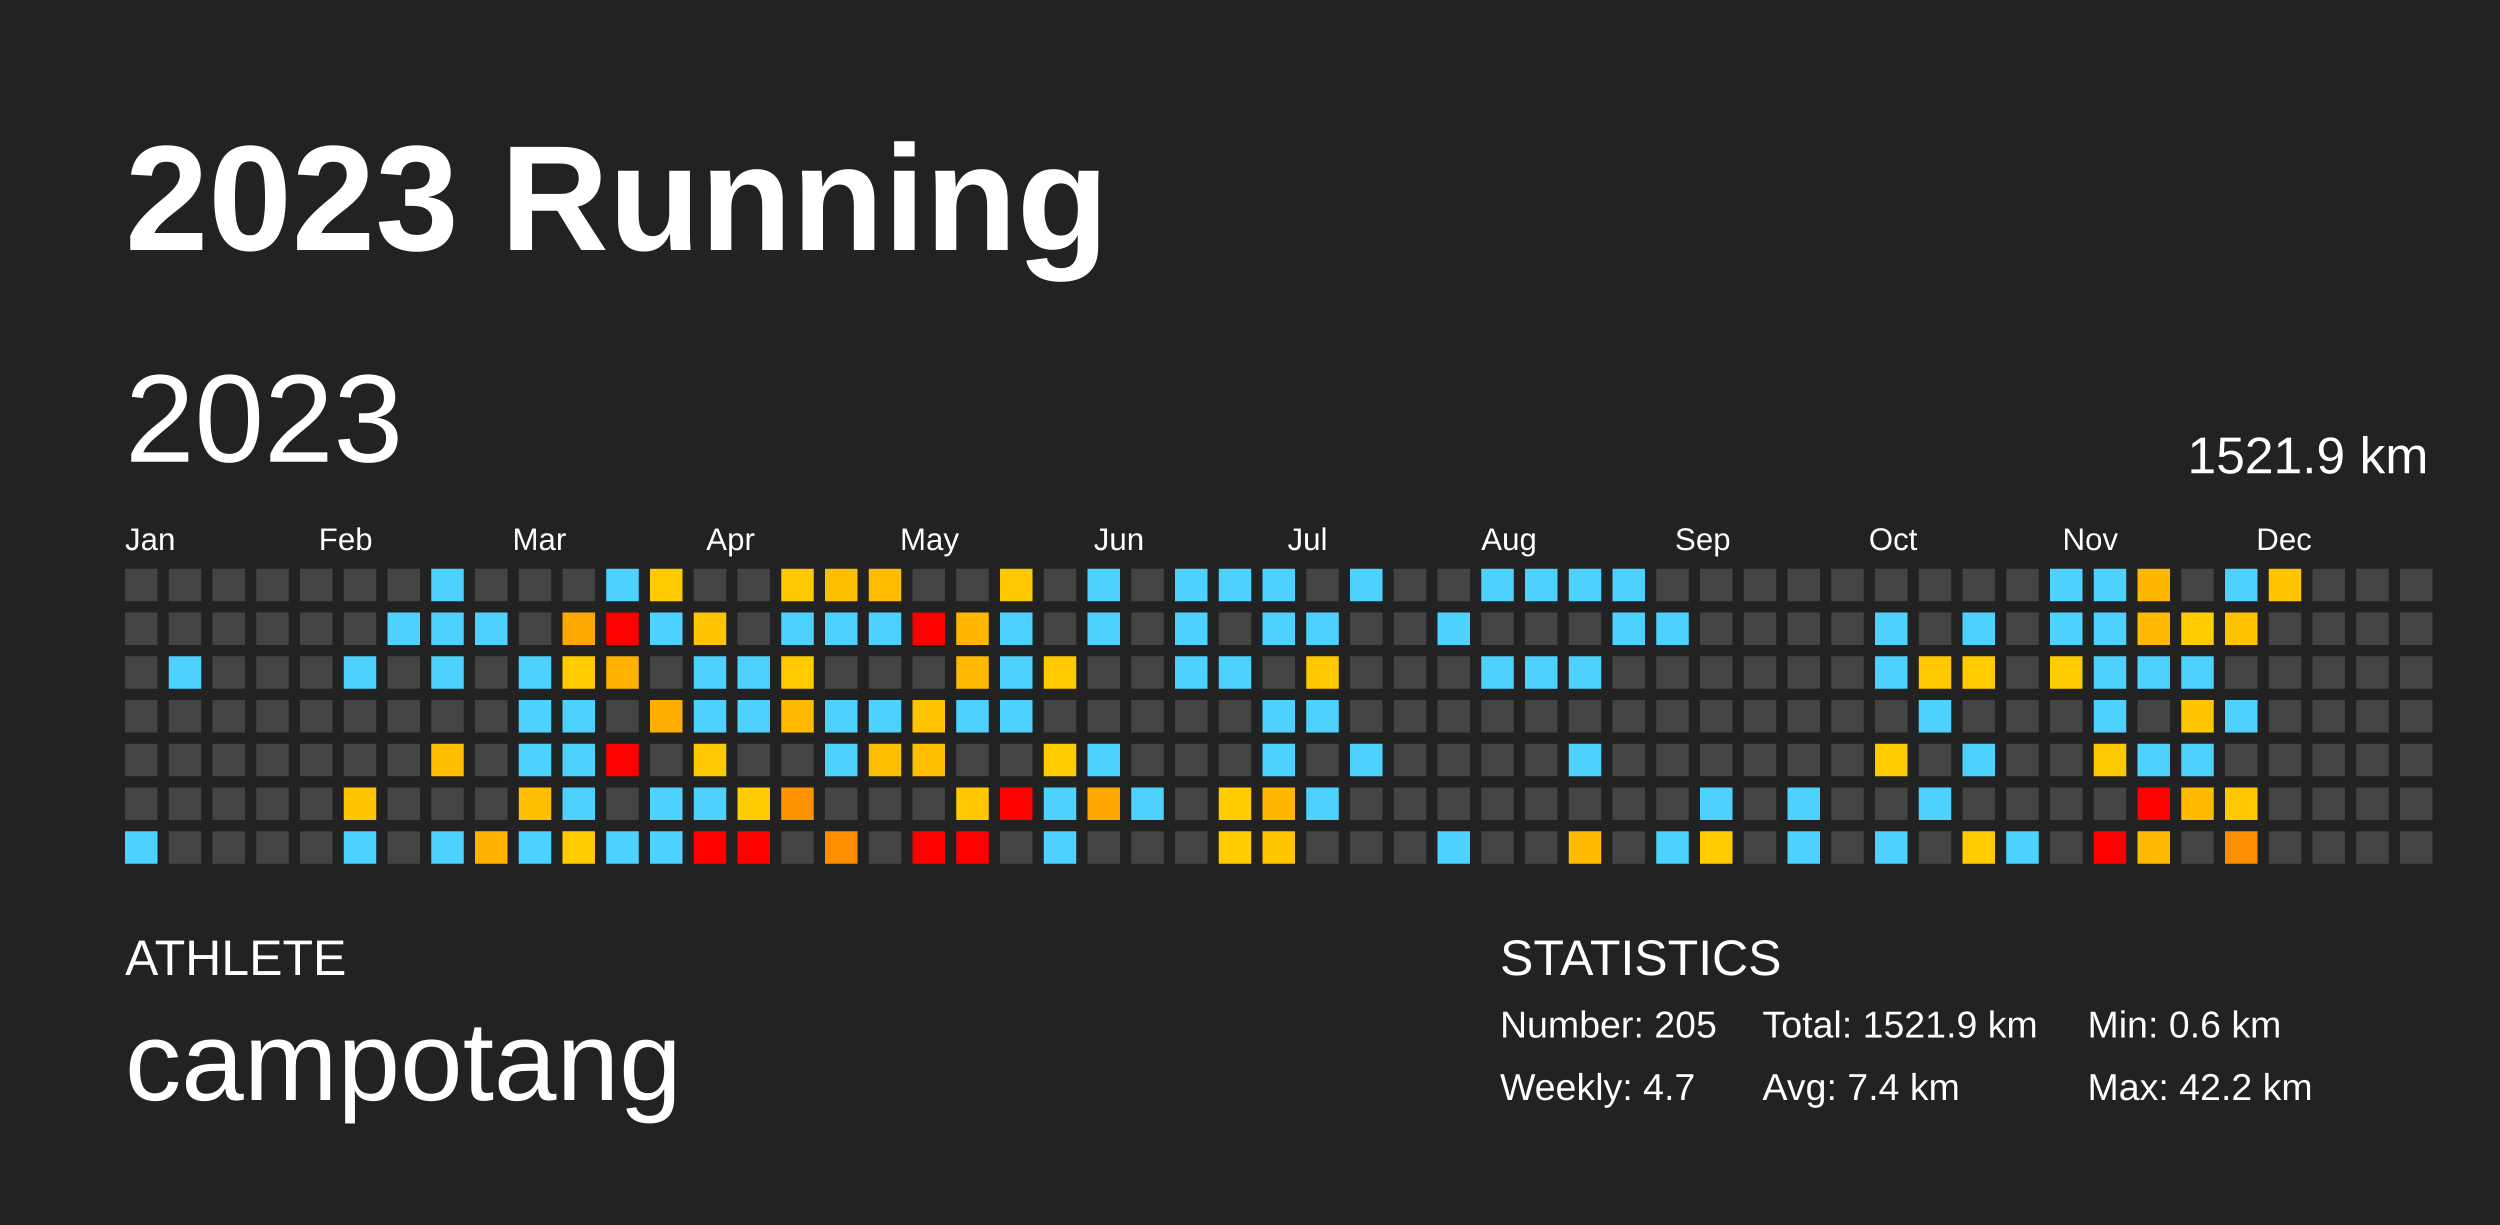
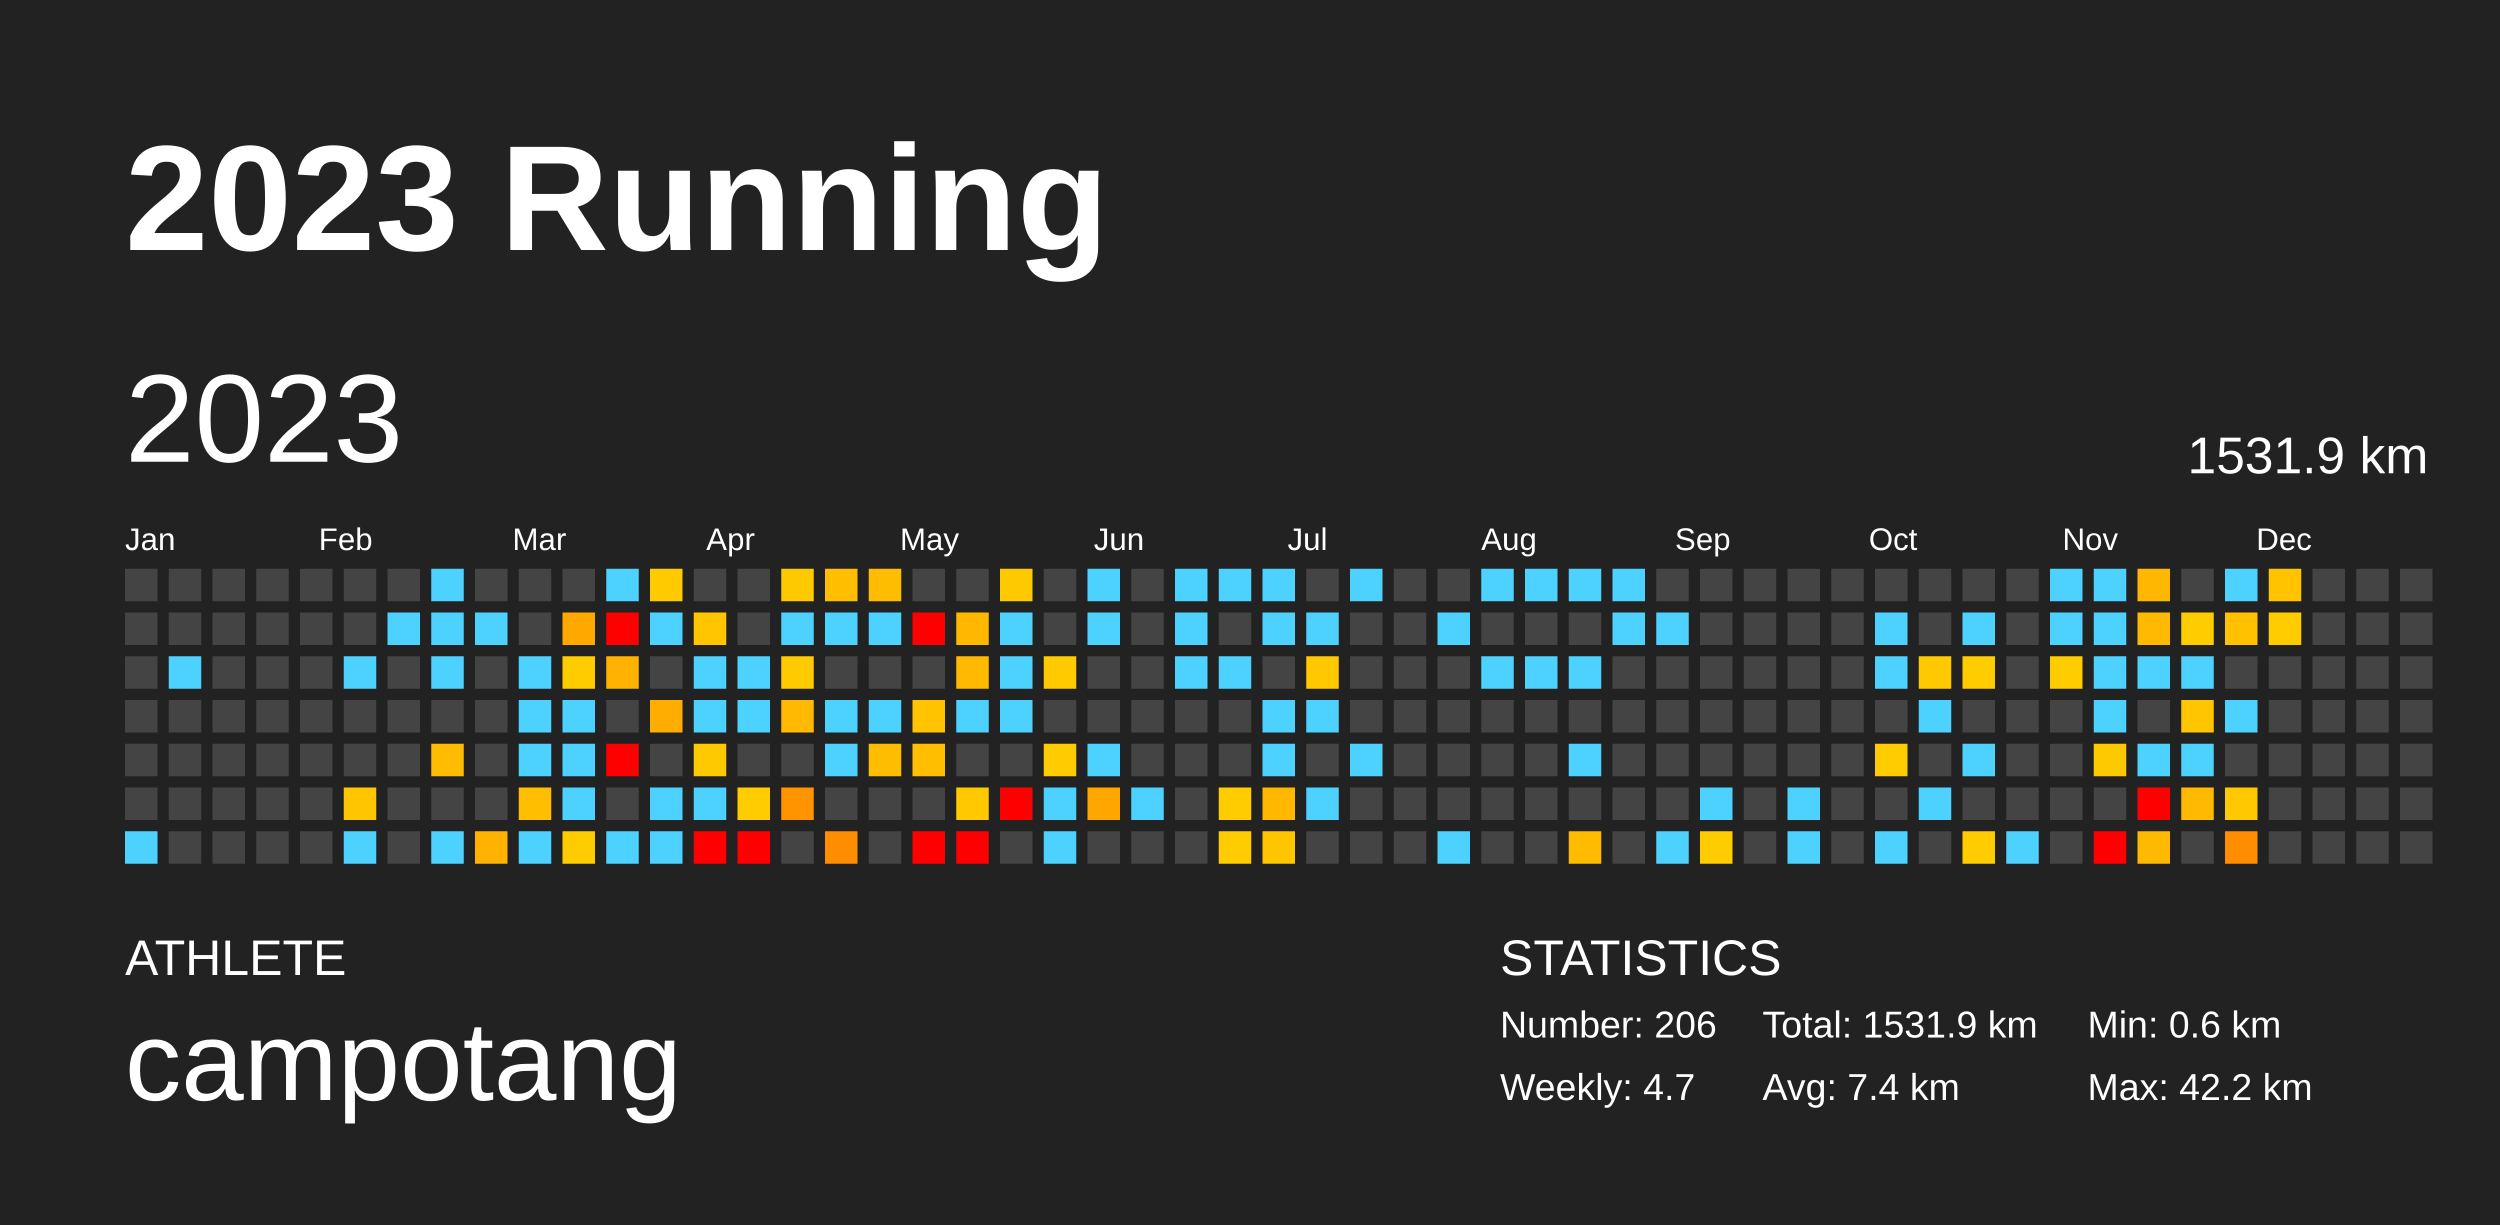
<svg xmlns="http://www.w3.org/2000/svg" baseProfile="full" height="98mm" version="1.1" viewBox="0,0,200,98" width="200mm">
  <defs />
  <rect fill="#222222" height="98" width="200" x="0" y="0" />
  <text fill="#FFFFFF" style="font-size:12px; font-family:Arial; font-weight:bold;" x="10" y="20">2023 Running</text>
  <text fill="#FFFFFF" style="font-size:4px; font-family:Arial" x="10" y="78">ATHLETE</text>
  <text fill="#FFFFFF" style="font-size:9px; font-family:Arial" x="10" y="88">campotang</text>
  <text fill="#FFFFFF" style="font-size:4px; font-family:Arial" x="120" y="78">STATISTICS</text>
-   <text fill="#FFFFFF" style="font-size:3px; font-family:Arial" x="120" y="83">Number: 205</text>
+   <text fill="#FFFFFF" style="font-size:3px; font-family:Arial" x="120" y="83">Number: 206</text>
  <text fill="#FFFFFF" style="font-size:3px; font-family:Arial" x="120" y="88">Weekly: 4.7</text>
-   <text fill="#FFFFFF" style="font-size:3px; font-family:Arial" x="141" y="83">Total: 1521.9 km</text>
+   <text fill="#FFFFFF" style="font-size:3px; font-family:Arial" x="141" y="83">Total: 1531.9 km</text>
  <text fill="#FFFFFF" style="font-size:3px; font-family:Arial" x="141" y="88">Avg: 7.4 km</text>
  <text fill="#FFFFFF" style="font-size:3px; font-family:Arial" x="167" y="83">Min: 0.6 km</text>
  <text fill="#FFFFFF" style="font-size:3px; font-family:Arial" x="167" y="88">Max: 42.2 km</text>
  <text dominant-baseline="hanging" fill="#FFFFFF" style="font-size:10.0px; font-family:Arial;" x="10" y="30">2023</text>
-   <text dominant-baseline="hanging" fill="#FFFFFF" style="font-size:4.125px; font-family:Arial;" x="175" y="35">1521.9 km</text>
+   <text dominant-baseline="hanging" fill="#FFFFFF" style="font-size:4.125px; font-family:Arial;" x="175" y="35">1531.9 km</text>
  <text fill="#FFFFFF" style="font-size:2.5px; font-family:Arial" x="10.0" y="44">Jan</text>
  <text fill="#FFFFFF" style="font-size:2.5px; font-family:Arial" x="25.5" y="44">Feb</text>
  <text fill="#FFFFFF" style="font-size:2.5px; font-family:Arial" x="41.0" y="44">Mar</text>
  <text fill="#FFFFFF" style="font-size:2.5px; font-family:Arial" x="56.5" y="44">Apr</text>
  <text fill="#FFFFFF" style="font-size:2.5px; font-family:Arial" x="72.0" y="44">May</text>
  <text fill="#FFFFFF" style="font-size:2.5px; font-family:Arial" x="87.5" y="44">Jun</text>
  <text fill="#FFFFFF" style="font-size:2.5px; font-family:Arial" x="103.0" y="44">Jul</text>
  <text fill="#FFFFFF" style="font-size:2.5px; font-family:Arial" x="118.5" y="44">Aug</text>
  <text fill="#FFFFFF" style="font-size:2.5px; font-family:Arial" x="134.0" y="44">Sep</text>
  <text fill="#FFFFFF" style="font-size:2.5px; font-family:Arial" x="149.5" y="44">Oct</text>
  <text fill="#FFFFFF" style="font-size:2.5px; font-family:Arial" x="165.0" y="44">Nov</text>
  <text fill="#FFFFFF" style="font-size:2.5px; font-family:Arial" x="180.5" y="44">Dec</text>
  <rect fill="#444444" height="2.6" width="2.6" x="10.0" y="45.5" />
  <rect fill="#444444" height="2.6" width="2.6" x="10.0" y="49.0" />
  <rect fill="#444444" height="2.6" width="2.6" x="10.0" y="52.5" />
  <rect fill="#444444" height="2.6" width="2.6" x="10.0" y="56.0" />
  <rect fill="#444444" height="2.6" width="2.6" x="10.0" y="59.5" />
  <rect fill="#444444" height="2.6" width="2.6" x="10.0" y="63.0" />
  <rect fill="#4dd2ff" height="2.6" width="2.6" x="10.0" y="66.5" />
  <rect fill="#444444" height="2.6" width="2.6" x="13.5" y="45.5" />
  <rect fill="#444444" height="2.6" width="2.6" x="13.5" y="49.0" />
  <rect fill="#4dd2ff" height="2.6" width="2.6" x="13.5" y="52.5" />
  <rect fill="#444444" height="2.6" width="2.6" x="13.5" y="56.0" />
  <rect fill="#444444" height="2.6" width="2.6" x="13.5" y="59.5" />
  <rect fill="#444444" height="2.6" width="2.6" x="13.5" y="63.0" />
  <rect fill="#444444" height="2.6" width="2.6" x="13.5" y="66.5" />
  <rect fill="#444444" height="2.6" width="2.6" x="17.0" y="45.5" />
  <rect fill="#444444" height="2.6" width="2.6" x="17.0" y="49.0" />
  <rect fill="#444444" height="2.6" width="2.6" x="17.0" y="52.5" />
  <rect fill="#444444" height="2.6" width="2.6" x="17.0" y="56.0" />
  <rect fill="#444444" height="2.6" width="2.6" x="17.0" y="59.5" />
  <rect fill="#444444" height="2.6" width="2.6" x="17.0" y="63.0" />
  <rect fill="#444444" height="2.6" width="2.6" x="17.0" y="66.5" />
  <rect fill="#444444" height="2.6" width="2.6" x="20.5" y="45.5" />
  <rect fill="#444444" height="2.6" width="2.6" x="20.5" y="49.0" />
  <rect fill="#444444" height="2.6" width="2.6" x="20.5" y="52.5" />
  <rect fill="#444444" height="2.6" width="2.6" x="20.5" y="56.0" />
  <rect fill="#444444" height="2.6" width="2.6" x="20.5" y="59.5" />
  <rect fill="#444444" height="2.6" width="2.6" x="20.5" y="63.0" />
  <rect fill="#444444" height="2.6" width="2.6" x="20.5" y="66.5" />
  <rect fill="#444444" height="2.6" width="2.6" x="24.0" y="45.5" />
  <rect fill="#444444" height="2.6" width="2.6" x="24.0" y="49.0" />
  <rect fill="#444444" height="2.6" width="2.6" x="24.0" y="52.5" />
  <rect fill="#444444" height="2.6" width="2.6" x="24.0" y="56.0" />
  <rect fill="#444444" height="2.6" width="2.6" x="24.0" y="59.5" />
  <rect fill="#444444" height="2.6" width="2.6" x="24.0" y="63.0" />
  <rect fill="#444444" height="2.6" width="2.6" x="24.0" y="66.5" />
  <rect fill="#444444" height="2.6" width="2.6" x="27.5" y="45.5" />
  <rect fill="#444444" height="2.6" width="2.6" x="27.5" y="49.0" />
  <rect fill="#4dd2ff" height="2.6" width="2.6" x="27.5" y="52.5" />
  <rect fill="#444444" height="2.6" width="2.6" x="27.5" y="56.0" />
  <rect fill="#444444" height="2.6" width="2.6" x="27.5" y="59.5" />
  <rect fill="#ffc600" height="2.6" width="2.6" x="27.5" y="63.0" />
  <rect fill="#4dd2ff" height="2.6" width="2.6" x="27.5" y="66.5" />
  <rect fill="#444444" height="2.6" width="2.6" x="31.0" y="45.5" />
  <rect fill="#4dd2ff" height="2.6" width="2.6" x="31.0" y="49.0" />
  <rect fill="#444444" height="2.6" width="2.6" x="31.0" y="52.5" />
  <rect fill="#444444" height="2.6" width="2.6" x="31.0" y="56.0" />
  <rect fill="#444444" height="2.6" width="2.6" x="31.0" y="59.5" />
  <rect fill="#444444" height="2.6" width="2.6" x="31.0" y="63.0" />
  <rect fill="#444444" height="2.6" width="2.6" x="31.0" y="66.5" />
  <rect fill="#4dd2ff" height="2.6" width="2.6" x="34.5" y="45.5" />
  <rect fill="#4dd2ff" height="2.6" width="2.6" x="34.5" y="49.0" />
  <rect fill="#4dd2ff" height="2.6" width="2.6" x="34.5" y="52.5" />
  <rect fill="#444444" height="2.6" width="2.6" x="34.5" y="56.0" />
  <rect fill="#ffbc00" height="2.6" width="2.6" x="34.5" y="59.5" />
  <rect fill="#444444" height="2.6" width="2.6" x="34.5" y="63.0" />
  <rect fill="#4dd2ff" height="2.6" width="2.6" x="34.5" y="66.5" />
  <rect fill="#444444" height="2.6" width="2.6" x="38.0" y="45.5" />
  <rect fill="#4dd2ff" height="2.6" width="2.6" x="38.0" y="49.0" />
  <rect fill="#444444" height="2.6" width="2.6" x="38.0" y="52.5" />
  <rect fill="#444444" height="2.6" width="2.6" x="38.0" y="56.0" />
  <rect fill="#444444" height="2.6" width="2.6" x="38.0" y="59.5" />
  <rect fill="#444444" height="2.6" width="2.6" x="38.0" y="63.0" />
  <rect fill="#ffb300" height="2.6" width="2.6" x="38.0" y="66.5" />
  <rect fill="#444444" height="2.6" width="2.6" x="41.5" y="45.5" />
  <rect fill="#444444" height="2.6" width="2.6" x="41.5" y="49.0" />
  <rect fill="#4dd2ff" height="2.6" width="2.6" x="41.5" y="52.5" />
  <rect fill="#4dd2ff" height="2.6" width="2.6" x="41.5" y="56.0" />
  <rect fill="#4dd2ff" height="2.6" width="2.6" x="41.5" y="59.5" />
  <rect fill="#ffbe00" height="2.6" width="2.6" x="41.5" y="63.0" />
  <rect fill="#4dd2ff" height="2.6" width="2.6" x="41.5" y="66.5" />
  <rect fill="#444444" height="2.6" width="2.6" x="45.0" y="45.5" />
  <rect fill="#ffa900" height="2.6" width="2.6" x="45.0" y="49.0" />
  <rect fill="#ffcc00" height="2.6" width="2.6" x="45.0" y="52.5" />
  <rect fill="#4dd2ff" height="2.6" width="2.6" x="45.0" y="56.0" />
  <rect fill="#4dd2ff" height="2.6" width="2.6" x="45.0" y="59.5" />
  <rect fill="#4dd2ff" height="2.6" width="2.6" x="45.0" y="63.0" />
  <rect fill="#ffcc00" height="2.6" width="2.6" x="45.0" y="66.5" />
  <rect fill="#4dd2ff" height="2.6" width="2.6" x="48.5" y="45.5" />
  <rect fill="red" height="2.6" width="2.6" x="48.5" y="49.0" />
  <rect fill="#ffb300" height="2.6" width="2.6" x="48.5" y="52.5" />
  <rect fill="#444444" height="2.6" width="2.6" x="48.5" y="56.0" />
  <rect fill="red" height="2.6" width="2.6" x="48.5" y="59.5" />
  <rect fill="#444444" height="2.6" width="2.6" x="48.5" y="63.0" />
  <rect fill="#4dd2ff" height="2.6" width="2.6" x="48.5" y="66.5" />
  <rect fill="#ffcb00" height="2.6" width="2.6" x="52.0" y="45.5" />
  <rect fill="#4dd2ff" height="2.6" width="2.6" x="52.0" y="49.0" />
  <rect fill="#444444" height="2.6" width="2.6" x="52.0" y="52.5" />
  <rect fill="#ffad00" height="2.6" width="2.6" x="52.0" y="56.0" />
  <rect fill="#444444" height="2.6" width="2.6" x="52.0" y="59.5" />
  <rect fill="#4dd2ff" height="2.6" width="2.6" x="52.0" y="63.0" />
  <rect fill="#4dd2ff" height="2.6" width="2.6" x="52.0" y="66.5" />
  <rect fill="#444444" height="2.6" width="2.6" x="55.5" y="45.5" />
  <rect fill="#ffc600" height="2.6" width="2.6" x="55.5" y="49.0" />
  <rect fill="#4dd2ff" height="2.6" width="2.6" x="55.5" y="52.5" />
  <rect fill="#4dd2ff" height="2.6" width="2.6" x="55.5" y="56.0" />
  <rect fill="#ffc900" height="2.6" width="2.6" x="55.5" y="59.5" />
  <rect fill="#4dd2ff" height="2.6" width="2.6" x="55.5" y="63.0" />
  <rect fill="red" height="2.6" width="2.6" x="55.5" y="66.5" />
  <rect fill="#444444" height="2.6" width="2.6" x="59.0" y="45.5" />
  <rect fill="#444444" height="2.6" width="2.6" x="59.0" y="49.0" />
  <rect fill="#4dd2ff" height="2.6" width="2.6" x="59.0" y="52.5" />
  <rect fill="#4dd2ff" height="2.6" width="2.6" x="59.0" y="56.0" />
  <rect fill="#444444" height="2.6" width="2.6" x="59.0" y="59.5" />
  <rect fill="#ffcc00" height="2.6" width="2.6" x="59.0" y="63.0" />
  <rect fill="red" height="2.6" width="2.6" x="59.0" y="66.5" />
  <rect fill="#ffc900" height="2.6" width="2.6" x="62.5" y="45.5" />
  <rect fill="#4dd2ff" height="2.6" width="2.6" x="62.5" y="49.0" />
  <rect fill="#ffcb00" height="2.6" width="2.6" x="62.5" y="52.5" />
  <rect fill="#ffb900" height="2.6" width="2.6" x="62.5" y="56.0" />
  <rect fill="#444444" height="2.6" width="2.6" x="62.5" y="59.5" />
  <rect fill="#ff9300" height="2.6" width="2.6" x="62.5" y="63.0" />
  <rect fill="#444444" height="2.6" width="2.6" x="62.5" y="66.5" />
  <rect fill="#ffbe00" height="2.6" width="2.6" x="66.0" y="45.5" />
  <rect fill="#4dd2ff" height="2.6" width="2.6" x="66.0" y="49.0" />
  <rect fill="#444444" height="2.6" width="2.6" x="66.0" y="52.5" />
  <rect fill="#4dd2ff" height="2.6" width="2.6" x="66.0" y="56.0" />
  <rect fill="#4dd2ff" height="2.6" width="2.6" x="66.0" y="59.5" />
  <rect fill="#444444" height="2.6" width="2.6" x="66.0" y="63.0" />
  <rect fill="#ff8d00" height="2.6" width="2.6" x="66.0" y="66.5" />
  <rect fill="#ffbc00" height="2.6" width="2.6" x="69.5" y="45.5" />
  <rect fill="#4dd2ff" height="2.6" width="2.6" x="69.5" y="49.0" />
  <rect fill="#444444" height="2.6" width="2.6" x="69.5" y="52.5" />
  <rect fill="#4dd2ff" height="2.6" width="2.6" x="69.5" y="56.0" />
  <rect fill="#ffbd00" height="2.6" width="2.6" x="69.5" y="59.5" />
  <rect fill="#444444" height="2.6" width="2.6" x="69.5" y="63.0" />
  <rect fill="#444444" height="2.6" width="2.6" x="69.5" y="66.5" />
  <rect fill="#444444" height="2.6" width="2.6" x="73.0" y="45.5" />
  <rect fill="red" height="2.6" width="2.6" x="73.0" y="49.0" />
  <rect fill="#444444" height="2.6" width="2.6" x="73.0" y="52.5" />
  <rect fill="#ffc300" height="2.6" width="2.6" x="73.0" y="56.0" />
  <rect fill="#ffbf00" height="2.6" width="2.6" x="73.0" y="59.5" />
  <rect fill="#444444" height="2.6" width="2.6" x="73.0" y="63.0" />
  <rect fill="red" height="2.6" width="2.6" x="73.0" y="66.5" />
  <rect fill="#444444" height="2.6" width="2.6" x="76.5" y="45.5" />
  <rect fill="#ffb700" height="2.6" width="2.6" x="76.5" y="49.0" />
  <rect fill="#ffb900" height="2.6" width="2.6" x="76.5" y="52.5" />
  <rect fill="#4dd2ff" height="2.6" width="2.6" x="76.5" y="56.0" />
  <rect fill="#444444" height="2.6" width="2.6" x="76.5" y="59.5" />
  <rect fill="#ffc800" height="2.6" width="2.6" x="76.5" y="63.0" />
  <rect fill="red" height="2.6" width="2.6" x="76.5" y="66.5" />
  <rect fill="#ffc900" height="2.6" width="2.6" x="80.0" y="45.5" />
  <rect fill="#4dd2ff" height="2.6" width="2.6" x="80.0" y="49.0" />
  <rect fill="#4dd2ff" height="2.6" width="2.6" x="80.0" y="52.5" />
  <rect fill="#4dd2ff" height="2.6" width="2.6" x="80.0" y="56.0" />
  <rect fill="#444444" height="2.6" width="2.6" x="80.0" y="59.5" />
  <rect fill="red" height="2.6" width="2.6" x="80.0" y="63.0" />
  <rect fill="#444444" height="2.6" width="2.6" x="80.0" y="66.5" />
  <rect fill="#444444" height="2.6" width="2.6" x="83.5" y="45.5" />
  <rect fill="#444444" height="2.6" width="2.6" x="83.5" y="49.0" />
  <rect fill="#ffcb00" height="2.6" width="2.6" x="83.5" y="52.5" />
  <rect fill="#444444" height="2.6" width="2.6" x="83.5" y="56.0" />
  <rect fill="#ffcc00" height="2.6" width="2.6" x="83.5" y="59.5" />
  <rect fill="#4dd2ff" height="2.6" width="2.6" x="83.5" y="63.0" />
  <rect fill="#4dd2ff" height="2.6" width="2.6" x="83.5" y="66.5" />
  <rect fill="#4dd2ff" height="2.6" width="2.6" x="87.0" y="45.5" />
  <rect fill="#4dd2ff" height="2.6" width="2.6" x="87.0" y="49.0" />
  <rect fill="#444444" height="2.6" width="2.6" x="87.0" y="52.5" />
  <rect fill="#444444" height="2.6" width="2.6" x="87.0" y="56.0" />
  <rect fill="#4dd2ff" height="2.6" width="2.6" x="87.0" y="59.5" />
  <rect fill="#ffa600" height="2.6" width="2.6" x="87.0" y="63.0" />
  <rect fill="#444444" height="2.6" width="2.6" x="87.0" y="66.5" />
  <rect fill="#444444" height="2.6" width="2.6" x="90.5" y="45.5" />
  <rect fill="#444444" height="2.6" width="2.6" x="90.5" y="49.0" />
  <rect fill="#444444" height="2.6" width="2.6" x="90.5" y="52.5" />
  <rect fill="#444444" height="2.6" width="2.6" x="90.5" y="56.0" />
  <rect fill="#444444" height="2.6" width="2.6" x="90.5" y="59.5" />
  <rect fill="#4dd2ff" height="2.6" width="2.6" x="90.5" y="63.0" />
  <rect fill="#444444" height="2.6" width="2.6" x="90.5" y="66.5" />
  <rect fill="#4dd2ff" height="2.6" width="2.6" x="94.0" y="45.5" />
  <rect fill="#4dd2ff" height="2.6" width="2.6" x="94.0" y="49.0" />
  <rect fill="#4dd2ff" height="2.6" width="2.6" x="94.0" y="52.5" />
  <rect fill="#444444" height="2.6" width="2.6" x="94.0" y="56.0" />
  <rect fill="#444444" height="2.6" width="2.6" x="94.0" y="59.5" />
  <rect fill="#444444" height="2.6" width="2.6" x="94.0" y="63.0" />
  <rect fill="#444444" height="2.6" width="2.6" x="94.0" y="66.5" />
  <rect fill="#4dd2ff" height="2.6" width="2.6" x="97.5" y="45.5" />
  <rect fill="#444444" height="2.6" width="2.6" x="97.5" y="49.0" />
  <rect fill="#4dd2ff" height="2.6" width="2.6" x="97.5" y="52.5" />
  <rect fill="#444444" height="2.6" width="2.6" x="97.5" y="56.0" />
  <rect fill="#444444" height="2.6" width="2.6" x="97.5" y="59.5" />
  <rect fill="#ffcc00" height="2.6" width="2.6" x="97.5" y="63.0" />
  <rect fill="#ffcc00" height="2.6" width="2.6" x="97.5" y="66.5" />
  <rect fill="#4dd2ff" height="2.6" width="2.6" x="101.0" y="45.5" />
  <rect fill="#4dd2ff" height="2.6" width="2.6" x="101.0" y="49.0" />
  <rect fill="#444444" height="2.6" width="2.6" x="101.0" y="52.5" />
  <rect fill="#4dd2ff" height="2.6" width="2.6" x="101.0" y="56.0" />
  <rect fill="#4dd2ff" height="2.6" width="2.6" x="101.0" y="59.5" />
  <rect fill="#ffb700" height="2.6" width="2.6" x="101.0" y="63.0" />
  <rect fill="#ffc600" height="2.6" width="2.6" x="101.0" y="66.5" />
  <rect fill="#444444" height="2.6" width="2.6" x="104.5" y="45.5" />
  <rect fill="#4dd2ff" height="2.6" width="2.6" x="104.5" y="49.0" />
  <rect fill="#ffc800" height="2.6" width="2.6" x="104.5" y="52.5" />
  <rect fill="#4dd2ff" height="2.6" width="2.6" x="104.5" y="56.0" />
  <rect fill="#444444" height="2.6" width="2.6" x="104.5" y="59.5" />
  <rect fill="#4dd2ff" height="2.6" width="2.6" x="104.5" y="63.0" />
  <rect fill="#444444" height="2.6" width="2.6" x="104.5" y="66.5" />
  <rect fill="#4dd2ff" height="2.6" width="2.6" x="108.0" y="45.5" />
  <rect fill="#444444" height="2.6" width="2.6" x="108.0" y="49.0" />
  <rect fill="#444444" height="2.6" width="2.6" x="108.0" y="52.5" />
  <rect fill="#444444" height="2.6" width="2.6" x="108.0" y="56.0" />
  <rect fill="#4dd2ff" height="2.6" width="2.6" x="108.0" y="59.5" />
  <rect fill="#444444" height="2.6" width="2.6" x="108.0" y="63.0" />
  <rect fill="#444444" height="2.6" width="2.6" x="108.0" y="66.5" />
  <rect fill="#444444" height="2.6" width="2.6" x="111.5" y="45.5" />
  <rect fill="#444444" height="2.6" width="2.6" x="111.5" y="49.0" />
  <rect fill="#444444" height="2.6" width="2.6" x="111.5" y="52.5" />
  <rect fill="#444444" height="2.6" width="2.6" x="111.5" y="56.0" />
  <rect fill="#444444" height="2.6" width="2.6" x="111.5" y="59.5" />
  <rect fill="#444444" height="2.6" width="2.6" x="111.5" y="63.0" />
  <rect fill="#444444" height="2.6" width="2.6" x="111.5" y="66.5" />
  <rect fill="#444444" height="2.6" width="2.6" x="115.0" y="45.5" />
  <rect fill="#4dd2ff" height="2.6" width="2.6" x="115.0" y="49.0" />
  <rect fill="#444444" height="2.6" width="2.6" x="115.0" y="52.5" />
  <rect fill="#444444" height="2.6" width="2.6" x="115.0" y="56.0" />
  <rect fill="#444444" height="2.6" width="2.6" x="115.0" y="59.5" />
  <rect fill="#444444" height="2.6" width="2.6" x="115.0" y="63.0" />
  <rect fill="#4dd2ff" height="2.6" width="2.6" x="115.0" y="66.5" />
  <rect fill="#4dd2ff" height="2.6" width="2.6" x="118.5" y="45.5" />
  <rect fill="#444444" height="2.6" width="2.6" x="118.5" y="49.0" />
  <rect fill="#4dd2ff" height="2.6" width="2.6" x="118.5" y="52.5" />
  <rect fill="#444444" height="2.6" width="2.6" x="118.5" y="56.0" />
  <rect fill="#444444" height="2.6" width="2.6" x="118.5" y="59.5" />
  <rect fill="#444444" height="2.6" width="2.6" x="118.5" y="63.0" />
  <rect fill="#444444" height="2.6" width="2.6" x="118.5" y="66.5" />
  <rect fill="#4dd2ff" height="2.6" width="2.6" x="122.0" y="45.5" />
  <rect fill="#444444" height="2.6" width="2.6" x="122.0" y="49.0" />
  <rect fill="#4dd2ff" height="2.6" width="2.6" x="122.0" y="52.5" />
  <rect fill="#444444" height="2.6" width="2.6" x="122.0" y="56.0" />
  <rect fill="#444444" height="2.6" width="2.6" x="122.0" y="59.5" />
  <rect fill="#444444" height="2.6" width="2.6" x="122.0" y="63.0" />
  <rect fill="#444444" height="2.6" width="2.6" x="122.0" y="66.5" />
  <rect fill="#4dd2ff" height="2.6" width="2.6" x="125.5" y="45.5" />
  <rect fill="#444444" height="2.6" width="2.6" x="125.5" y="49.0" />
  <rect fill="#4dd2ff" height="2.6" width="2.6" x="125.5" y="52.5" />
  <rect fill="#444444" height="2.6" width="2.6" x="125.5" y="56.0" />
  <rect fill="#4dd2ff" height="2.6" width="2.6" x="125.5" y="59.5" />
  <rect fill="#444444" height="2.6" width="2.6" x="125.5" y="63.0" />
  <rect fill="#ffbb00" height="2.6" width="2.6" x="125.5" y="66.5" />
  <rect fill="#4dd2ff" height="2.6" width="2.6" x="129.0" y="45.5" />
  <rect fill="#4dd2ff" height="2.6" width="2.6" x="129.0" y="49.0" />
  <rect fill="#444444" height="2.6" width="2.6" x="129.0" y="52.5" />
  <rect fill="#444444" height="2.6" width="2.6" x="129.0" y="56.0" />
  <rect fill="#444444" height="2.6" width="2.6" x="129.0" y="59.5" />
  <rect fill="#444444" height="2.6" width="2.6" x="129.0" y="63.0" />
  <rect fill="#444444" height="2.6" width="2.6" x="129.0" y="66.5" />
  <rect fill="#444444" height="2.6" width="2.6" x="132.5" y="45.5" />
  <rect fill="#4dd2ff" height="2.6" width="2.6" x="132.5" y="49.0" />
  <rect fill="#444444" height="2.6" width="2.6" x="132.5" y="52.5" />
  <rect fill="#444444" height="2.6" width="2.6" x="132.5" y="56.0" />
  <rect fill="#444444" height="2.6" width="2.6" x="132.5" y="59.5" />
  <rect fill="#444444" height="2.6" width="2.6" x="132.5" y="63.0" />
  <rect fill="#4dd2ff" height="2.6" width="2.6" x="132.5" y="66.5" />
  <rect fill="#444444" height="2.6" width="2.6" x="136.0" y="45.5" />
  <rect fill="#444444" height="2.6" width="2.6" x="136.0" y="49.0" />
  <rect fill="#444444" height="2.6" width="2.6" x="136.0" y="52.5" />
  <rect fill="#444444" height="2.6" width="2.6" x="136.0" y="56.0" />
  <rect fill="#444444" height="2.6" width="2.6" x="136.0" y="59.5" />
  <rect fill="#4dd2ff" height="2.6" width="2.6" x="136.0" y="63.0" />
  <rect fill="#ffcc00" height="2.6" width="2.6" x="136.0" y="66.5" />
  <rect fill="#444444" height="2.6" width="2.6" x="139.5" y="45.5" />
  <rect fill="#444444" height="2.6" width="2.6" x="139.5" y="49.0" />
  <rect fill="#444444" height="2.6" width="2.6" x="139.5" y="52.5" />
  <rect fill="#444444" height="2.6" width="2.6" x="139.5" y="56.0" />
  <rect fill="#444444" height="2.6" width="2.6" x="139.5" y="59.5" />
  <rect fill="#444444" height="2.6" width="2.6" x="139.5" y="63.0" />
  <rect fill="#444444" height="2.6" width="2.6" x="139.5" y="66.5" />
  <rect fill="#444444" height="2.6" width="2.6" x="143.0" y="45.5" />
  <rect fill="#444444" height="2.6" width="2.6" x="143.0" y="49.0" />
  <rect fill="#444444" height="2.6" width="2.6" x="143.0" y="52.5" />
  <rect fill="#444444" height="2.6" width="2.6" x="143.0" y="56.0" />
  <rect fill="#444444" height="2.6" width="2.6" x="143.0" y="59.5" />
  <rect fill="#4dd2ff" height="2.6" width="2.6" x="143.0" y="63.0" />
  <rect fill="#4dd2ff" height="2.6" width="2.6" x="143.0" y="66.5" />
  <rect fill="#444444" height="2.6" width="2.6" x="146.5" y="45.5" />
  <rect fill="#444444" height="2.6" width="2.6" x="146.5" y="49.0" />
  <rect fill="#444444" height="2.6" width="2.6" x="146.5" y="52.5" />
  <rect fill="#444444" height="2.6" width="2.6" x="146.5" y="56.0" />
  <rect fill="#444444" height="2.6" width="2.6" x="146.5" y="59.5" />
  <rect fill="#444444" height="2.6" width="2.6" x="146.5" y="63.0" />
  <rect fill="#444444" height="2.6" width="2.6" x="146.5" y="66.5" />
  <rect fill="#444444" height="2.6" width="2.6" x="150.0" y="45.5" />
  <rect fill="#4dd2ff" height="2.6" width="2.6" x="150.0" y="49.0" />
  <rect fill="#4dd2ff" height="2.6" width="2.6" x="150.0" y="52.5" />
  <rect fill="#444444" height="2.6" width="2.6" x="150.0" y="56.0" />
  <rect fill="#ffcc00" height="2.6" width="2.6" x="150.0" y="59.5" />
  <rect fill="#444444" height="2.6" width="2.6" x="150.0" y="63.0" />
  <rect fill="#4dd2ff" height="2.6" width="2.6" x="150.0" y="66.5" />
  <rect fill="#444444" height="2.6" width="2.6" x="153.5" y="45.5" />
  <rect fill="#444444" height="2.6" width="2.6" x="153.5" y="49.0" />
  <rect fill="#ffc900" height="2.6" width="2.6" x="153.5" y="52.5" />
  <rect fill="#4dd2ff" height="2.6" width="2.6" x="153.5" y="56.0" />
  <rect fill="#444444" height="2.6" width="2.6" x="153.5" y="59.5" />
  <rect fill="#4dd2ff" height="2.6" width="2.6" x="153.5" y="63.0" />
  <rect fill="#444444" height="2.6" width="2.6" x="153.5" y="66.5" />
  <rect fill="#444444" height="2.6" width="2.6" x="157.0" y="45.5" />
  <rect fill="#4dd2ff" height="2.6" width="2.6" x="157.0" y="49.0" />
  <rect fill="#ffcc00" height="2.6" width="2.6" x="157.0" y="52.5" />
  <rect fill="#444444" height="2.6" width="2.6" x="157.0" y="56.0" />
  <rect fill="#4dd2ff" height="2.6" width="2.6" x="157.0" y="59.5" />
  <rect fill="#444444" height="2.6" width="2.6" x="157.0" y="63.0" />
  <rect fill="#ffcc00" height="2.6" width="2.6" x="157.0" y="66.5" />
  <rect fill="#444444" height="2.6" width="2.6" x="160.5" y="45.5" />
  <rect fill="#444444" height="2.6" width="2.6" x="160.5" y="49.0" />
  <rect fill="#444444" height="2.6" width="2.6" x="160.5" y="52.5" />
  <rect fill="#444444" height="2.6" width="2.6" x="160.5" y="56.0" />
  <rect fill="#444444" height="2.6" width="2.6" x="160.5" y="59.5" />
  <rect fill="#444444" height="2.6" width="2.6" x="160.5" y="63.0" />
  <rect fill="#4dd2ff" height="2.6" width="2.6" x="160.5" y="66.5" />
  <rect fill="#4dd2ff" height="2.6" width="2.6" x="164.0" y="45.5" />
  <rect fill="#4dd2ff" height="2.6" width="2.6" x="164.0" y="49.0" />
  <rect fill="#ffcc00" height="2.6" width="2.6" x="164.0" y="52.5" />
  <rect fill="#444444" height="2.6" width="2.6" x="164.0" y="56.0" />
  <rect fill="#444444" height="2.6" width="2.6" x="164.0" y="59.5" />
  <rect fill="#444444" height="2.6" width="2.6" x="164.0" y="63.0" />
  <rect fill="#444444" height="2.6" width="2.6" x="164.0" y="66.5" />
  <rect fill="#4dd2ff" height="2.6" width="2.6" x="167.5" y="45.5" />
  <rect fill="#4dd2ff" height="2.6" width="2.6" x="167.5" y="49.0" />
  <rect fill="#4dd2ff" height="2.6" width="2.6" x="167.5" y="52.5" />
  <rect fill="#4dd2ff" height="2.6" width="2.6" x="167.5" y="56.0" />
  <rect fill="#ffc900" height="2.6" width="2.6" x="167.5" y="59.5" />
  <rect fill="#444444" height="2.6" width="2.6" x="167.5" y="63.0" />
  <rect fill="red" height="2.6" width="2.6" x="167.5" y="66.5" />
  <rect fill="#ffb700" height="2.6" width="2.6" x="171.0" y="45.5" />
  <rect fill="#ffb900" height="2.6" width="2.6" x="171.0" y="49.0" />
  <rect fill="#4dd2ff" height="2.6" width="2.6" x="171.0" y="52.5" />
  <rect fill="#444444" height="2.6" width="2.6" x="171.0" y="56.0" />
  <rect fill="#4dd2ff" height="2.6" width="2.6" x="171.0" y="59.5" />
  <rect fill="red" height="2.6" width="2.6" x="171.0" y="63.0" />
  <rect fill="#ffb900" height="2.6" width="2.6" x="171.0" y="66.5" />
  <rect fill="#444444" height="2.6" width="2.6" x="174.5" y="45.5" />
  <rect fill="#ffcc00" height="2.6" width="2.6" x="174.5" y="49.0" />
  <rect fill="#4dd2ff" height="2.6" width="2.6" x="174.5" y="52.5" />
  <rect fill="#ffc600" height="2.6" width="2.6" x="174.5" y="56.0" />
  <rect fill="#4dd2ff" height="2.6" width="2.6" x="174.5" y="59.5" />
  <rect fill="#ffba00" height="2.6" width="2.6" x="174.5" y="63.0" />
  <rect fill="#444444" height="2.6" width="2.6" x="174.5" y="66.5" />
  <rect fill="#4dd2ff" height="2.6" width="2.6" x="178.0" y="45.5" />
  <rect fill="#ffc100" height="2.6" width="2.6" x="178.0" y="49.0" />
  <rect fill="#444444" height="2.6" width="2.6" x="178.0" y="52.5" />
  <rect fill="#4dd2ff" height="2.6" width="2.6" x="178.0" y="56.0" />
  <rect fill="#444444" height="2.6" width="2.6" x="178.0" y="59.5" />
  <rect fill="#ffc800" height="2.6" width="2.6" x="178.0" y="63.0" />
  <rect fill="#ff8d00" height="2.6" width="2.6" x="178.0" y="66.5" />
  <rect fill="#ffc300" height="2.6" width="2.6" x="181.5" y="45.5" />
-   <rect fill="#444444" height="2.6" width="2.6" x="181.5" y="49.0" />
+   <rect fill="#ffcc00" height="2.6" width="2.6" x="181.5" y="49.0" />
  <rect fill="#444444" height="2.6" width="2.6" x="181.5" y="52.5" />
  <rect fill="#444444" height="2.6" width="2.6" x="181.5" y="56.0" />
  <rect fill="#444444" height="2.6" width="2.6" x="181.5" y="59.5" />
  <rect fill="#444444" height="2.6" width="2.6" x="181.5" y="63.0" />
  <rect fill="#444444" height="2.6" width="2.6" x="181.5" y="66.5" />
  <rect fill="#444444" height="2.6" width="2.6" x="185.0" y="45.5" />
  <rect fill="#444444" height="2.6" width="2.6" x="185.0" y="49.0" />
  <rect fill="#444444" height="2.6" width="2.6" x="185.0" y="52.5" />
  <rect fill="#444444" height="2.6" width="2.6" x="185.0" y="56.0" />
  <rect fill="#444444" height="2.6" width="2.6" x="185.0" y="59.5" />
  <rect fill="#444444" height="2.6" width="2.6" x="185.0" y="63.0" />
  <rect fill="#444444" height="2.6" width="2.6" x="185.0" y="66.5" />
  <rect fill="#444444" height="2.6" width="2.6" x="188.5" y="45.5" />
  <rect fill="#444444" height="2.6" width="2.6" x="188.5" y="49.0" />
  <rect fill="#444444" height="2.6" width="2.6" x="188.5" y="52.5" />
  <rect fill="#444444" height="2.6" width="2.6" x="188.5" y="56.0" />
  <rect fill="#444444" height="2.6" width="2.6" x="188.5" y="59.5" />
  <rect fill="#444444" height="2.6" width="2.6" x="188.5" y="63.0" />
  <rect fill="#444444" height="2.6" width="2.6" x="188.5" y="66.5" />
  <rect fill="#444444" height="2.6" width="2.6" x="192.0" y="45.5" />
  <rect fill="#444444" height="2.6" width="2.6" x="192.0" y="49.0" />
  <rect fill="#444444" height="2.6" width="2.6" x="192.0" y="52.5" />
  <rect fill="#444444" height="2.6" width="2.6" x="192.0" y="56.0" />
  <rect fill="#444444" height="2.6" width="2.6" x="192.0" y="59.5" />
  <rect fill="#444444" height="2.6" width="2.6" x="192.0" y="63.0" />
  <rect fill="#444444" height="2.6" width="2.6" x="192.0" y="66.5" />
</svg>
